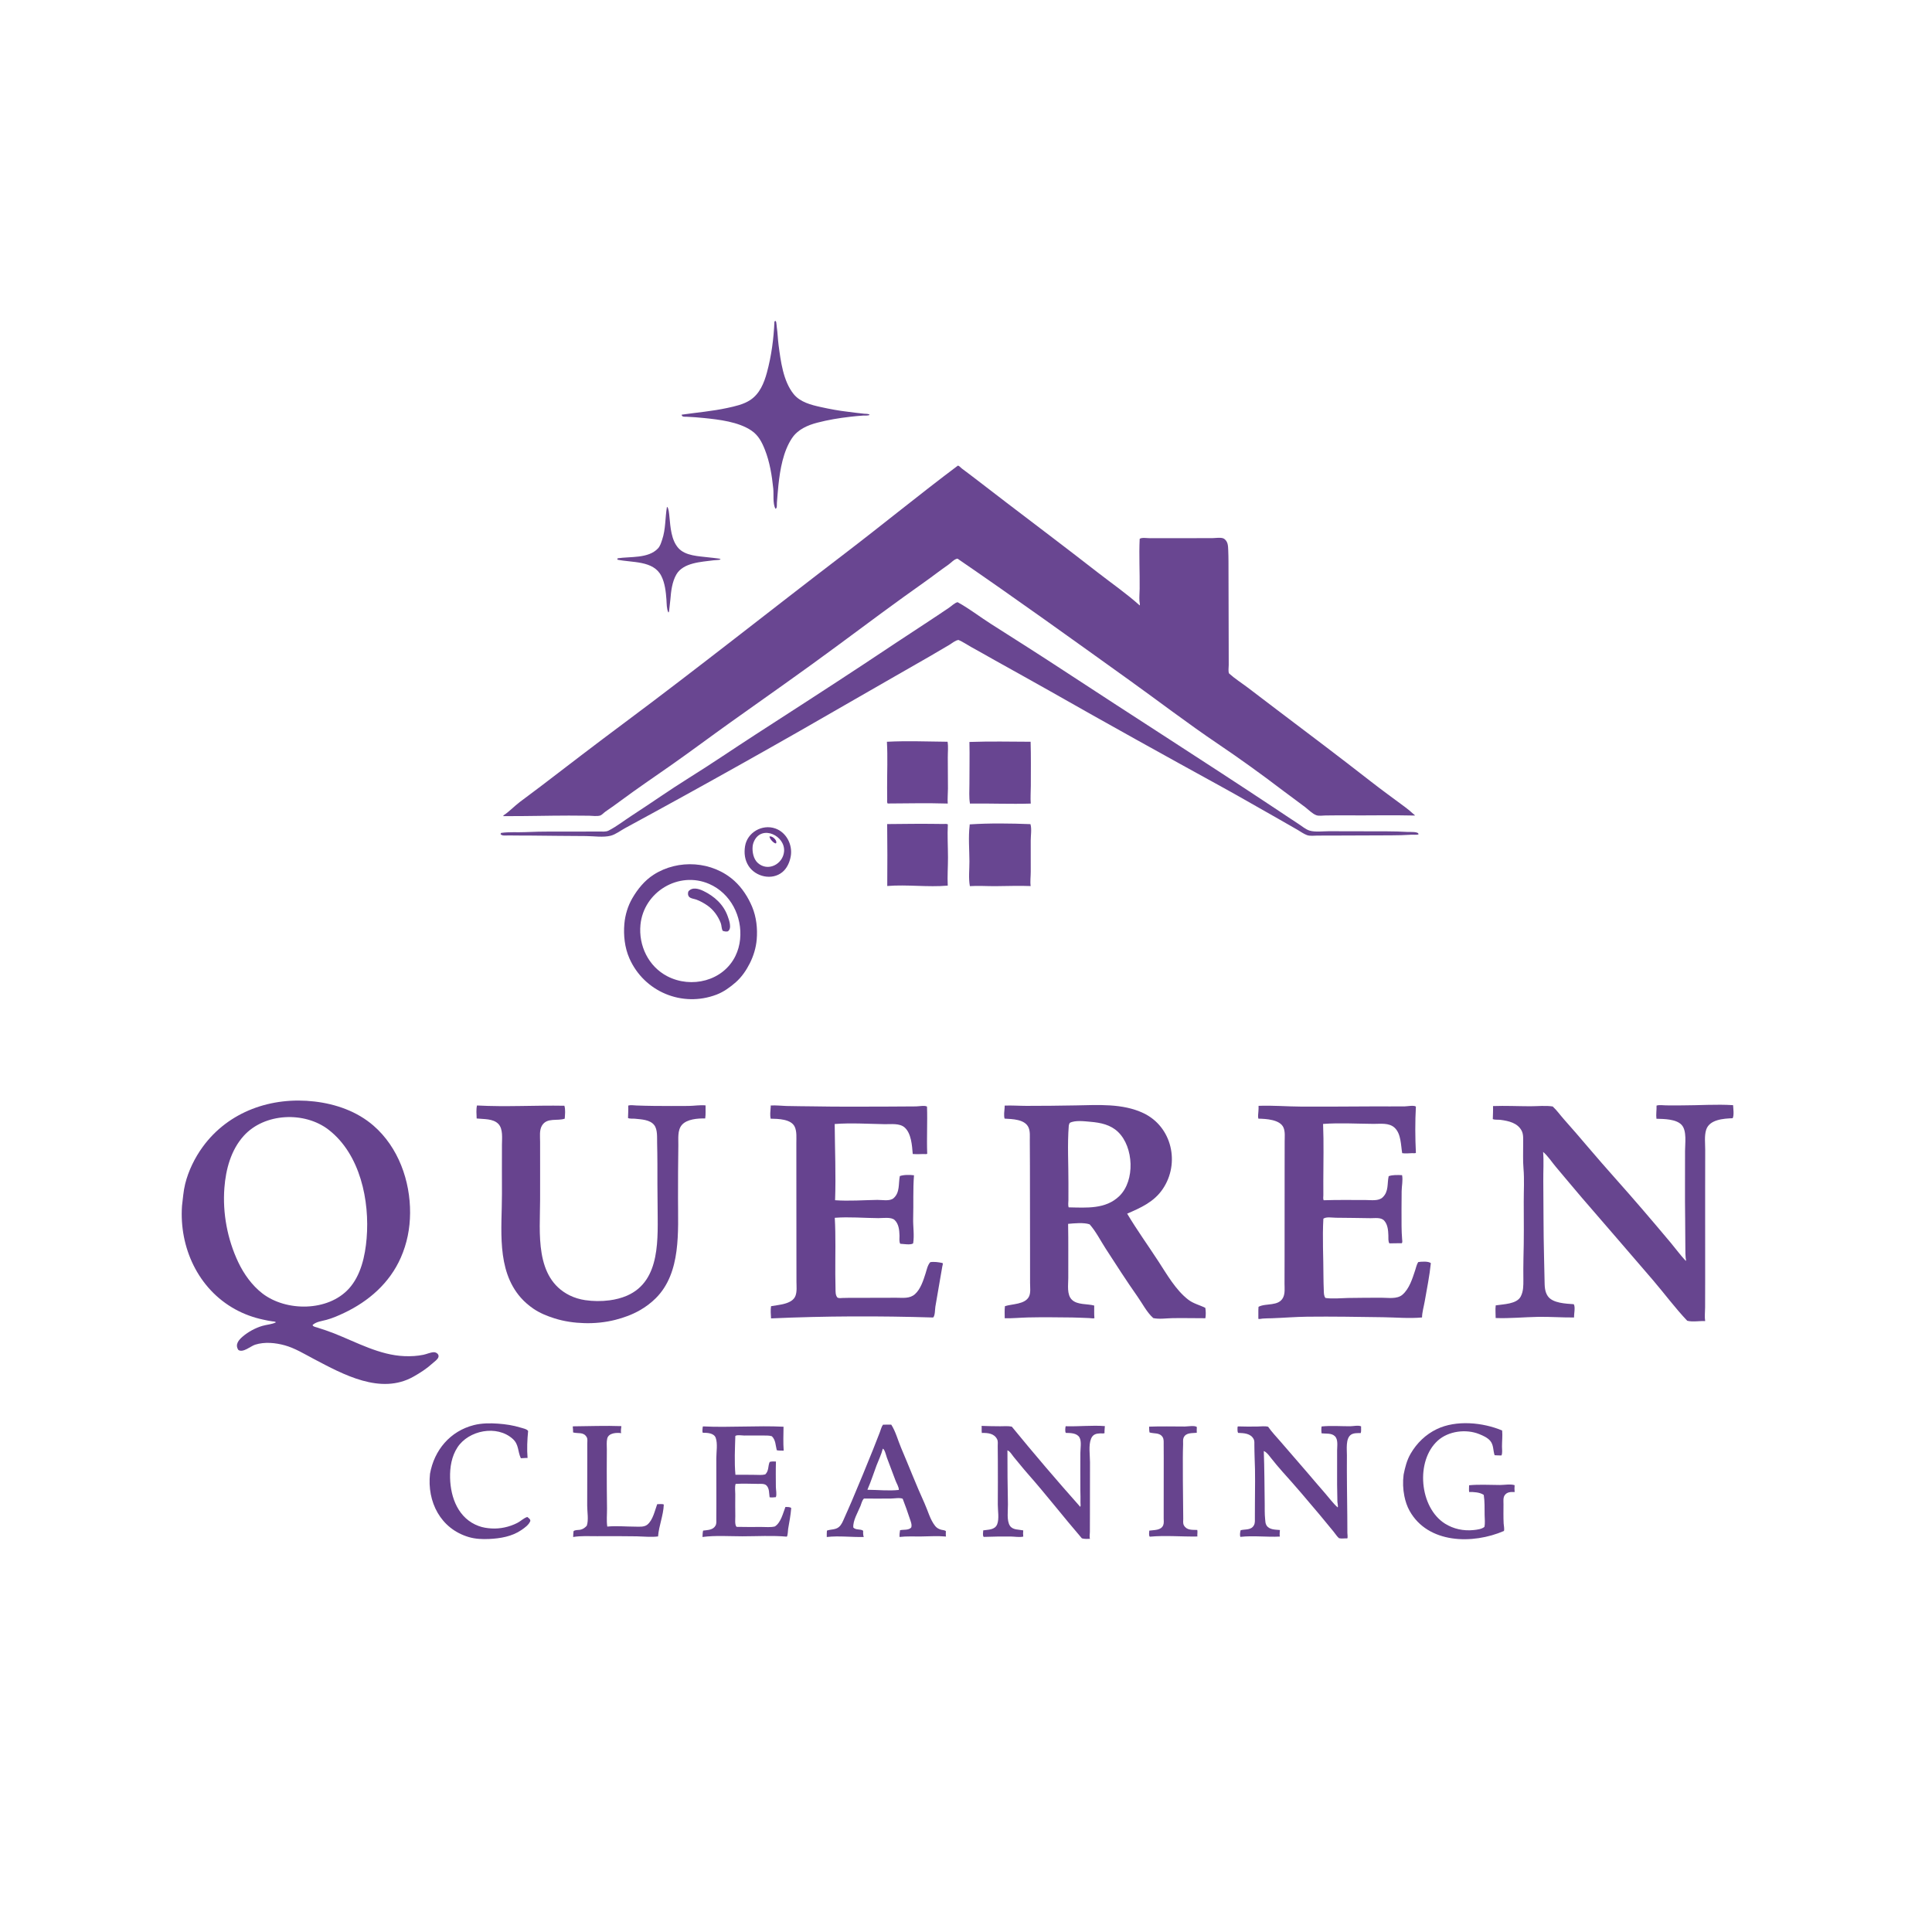
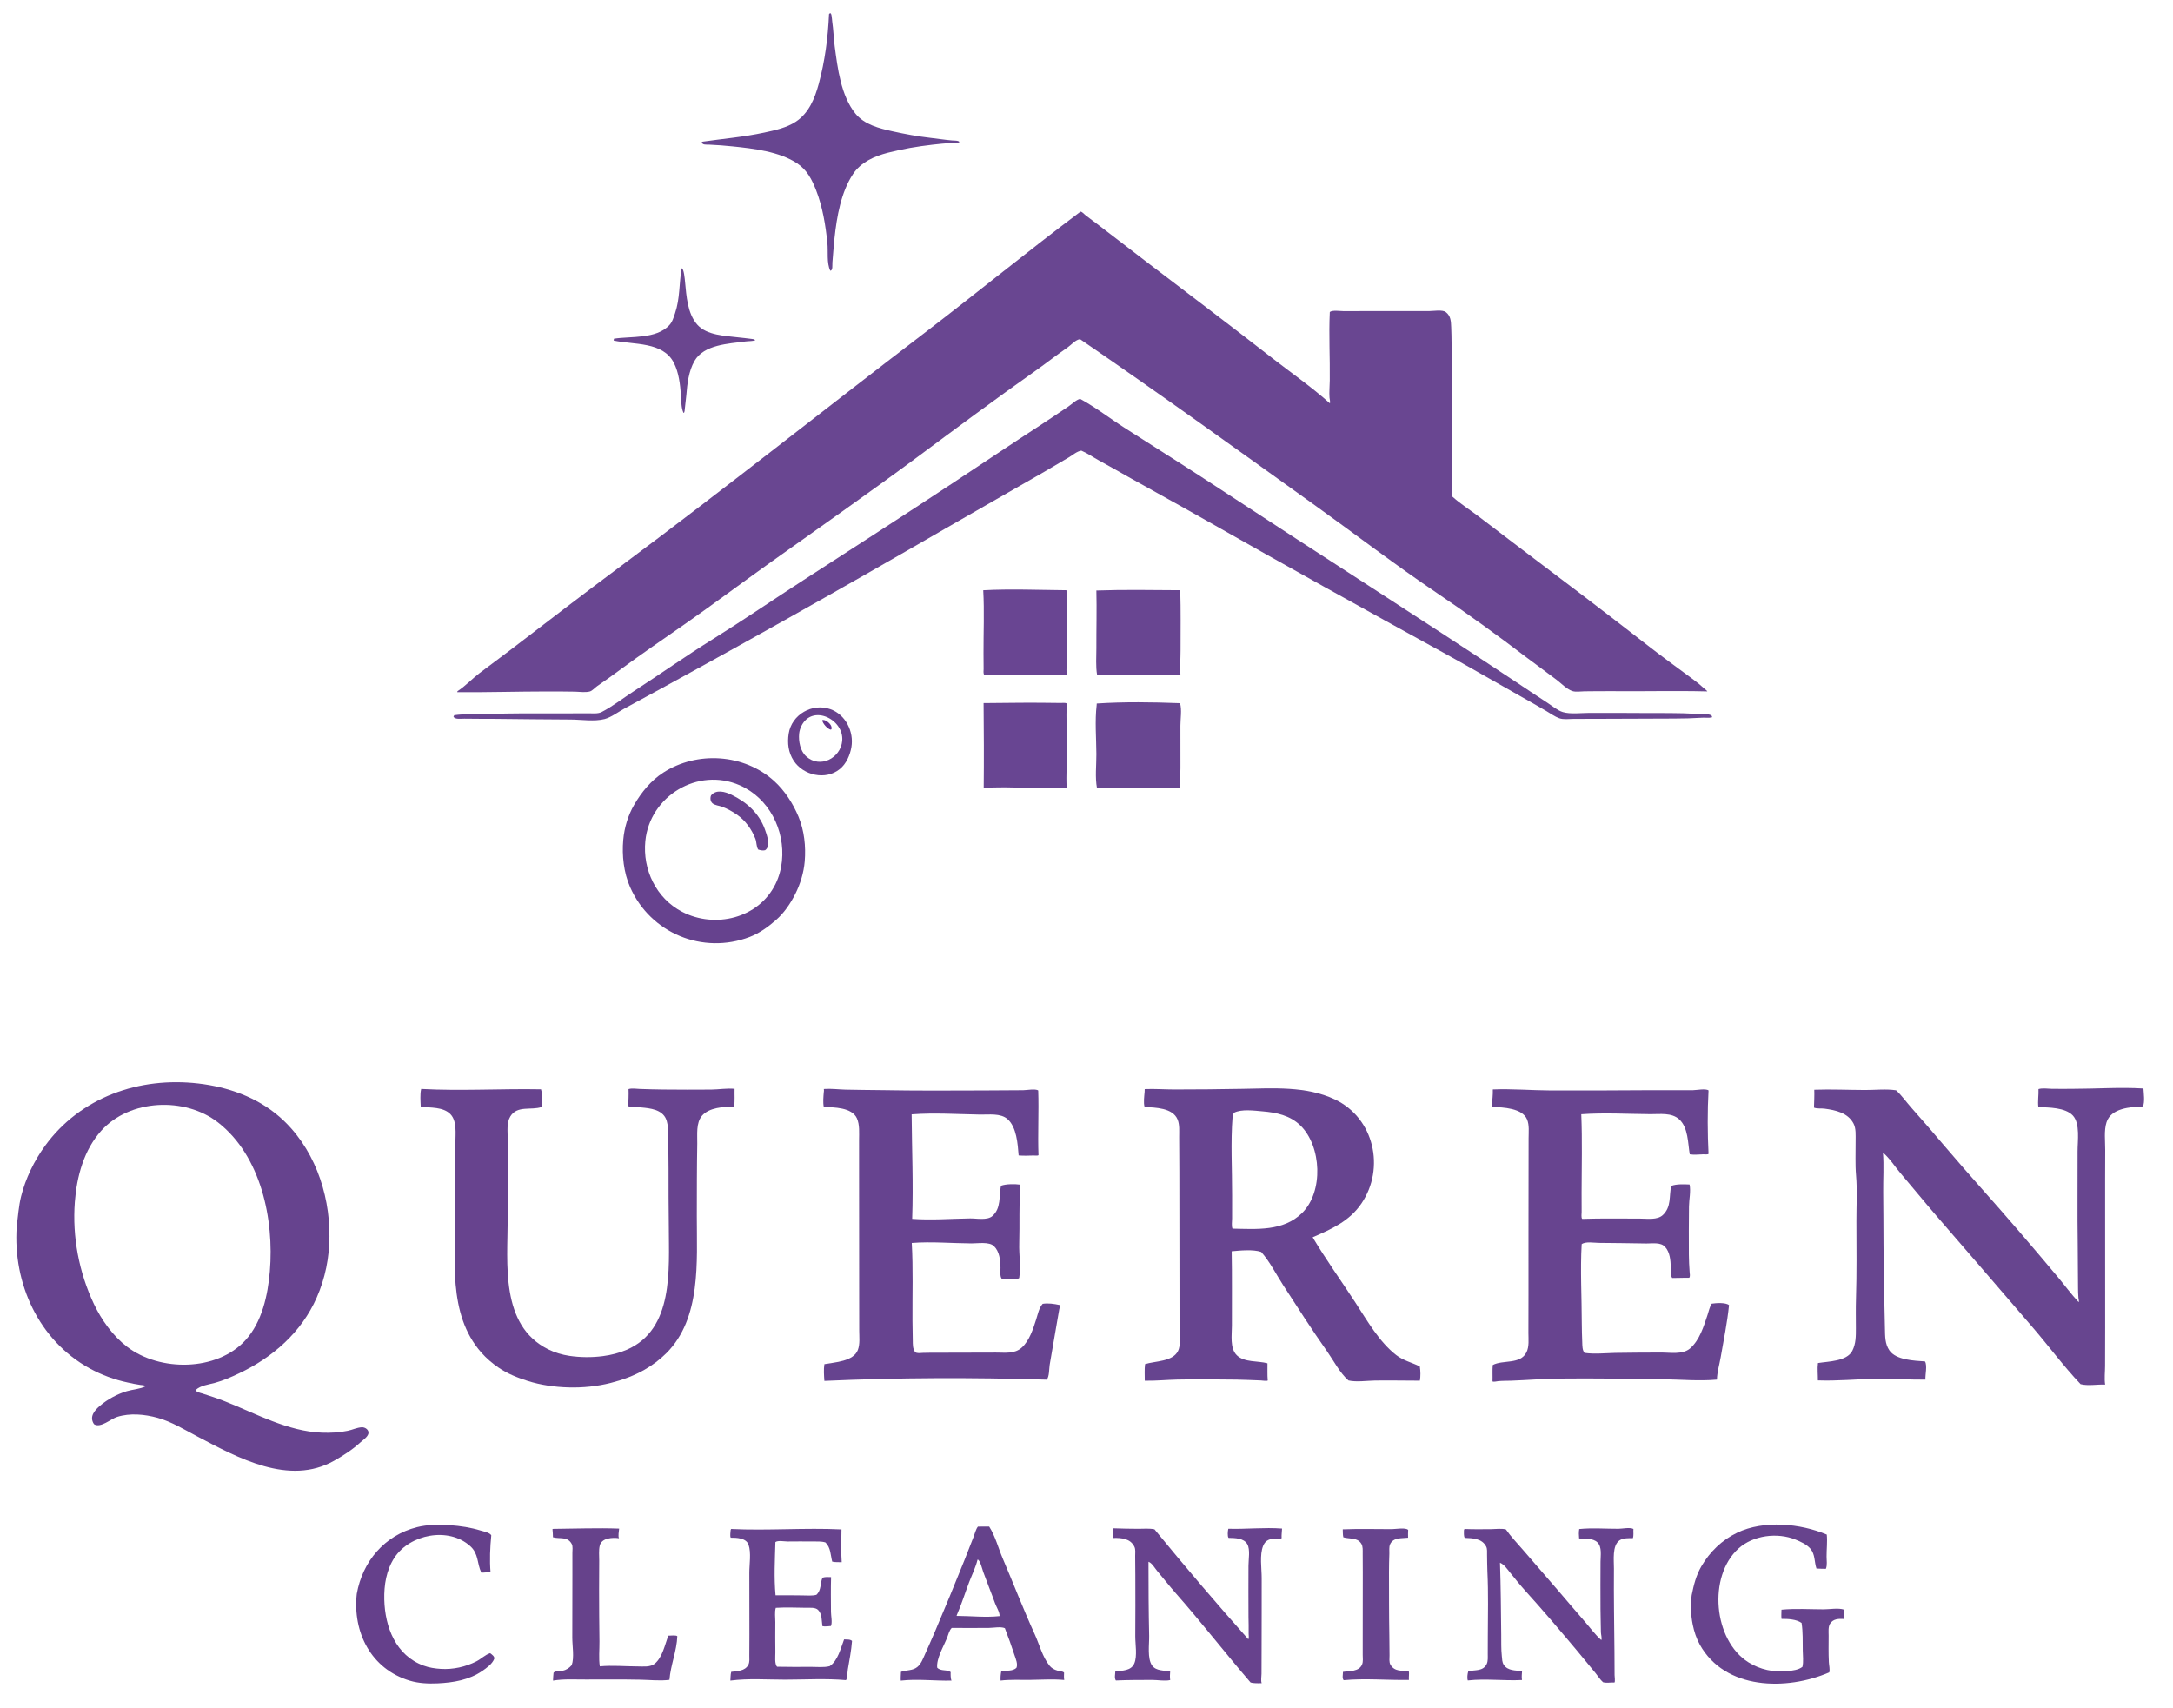
- <svg xmlns="http://www.w3.org/2000/svg" shape-rendering="geometricPrecision" width="4000" height="4000" viewBox="0 0 1024 1024">
+ <svg xmlns="http://www.w3.org/2000/svg" shape-rendering="geometricPrecision" width="4000" height="3143" viewBox="90 165 840 660">
  <path d=" M 96.467 639.108 C 96.977 635.172 97.191 631.327 98.155 627.446 C 99.869 620.542 103.238 613.657 107.409 607.918 C 121.129 589.04 143.929 581.163 166.687 583.82 C 178.035 585.145 189.243 589.055 197.969 596.627 C 211.123 608.042 217.477 625.863 217.355 642.96 C 217.296 651.181 215.745 659.058 212.424 666.596 C 206.507 680.029 195.441 689.694 182.377 695.877 C 179.316 697.326 176.279 698.664 173.002 699.552 C 170.569 700.211 167.603 700.504 165.686 702.263 C 165.757 703.127 167.457 703.405 168.209 703.642 C 171.175 704.574 174.147 705.567 177.038 706.708 C 189.03 711.441 201.209 718.283 214.403 718.787 C 217.766 718.916 221.107 718.741 224.405 718.065 C 226.217 717.693 227.966 716.818 229.826 716.703 C 231.162 716.62 232.802 717.76 232.388 719.236 C 232.021 720.545 230.299 721.645 229.32 722.54 C 226.239 725.361 222.797 727.586 219.17 729.634 C 201.76 739.467 181.946 728.511 166.209 720.213 C 161.329 717.64 156.306 714.545 150.952 713.06 C 145.966 711.676 140.251 711.114 135.234 712.711 C 132.833 713.476 128.81 717.158 126.343 715.506 C 124.39 712.62 126.56 710.152 128.715 708.329 C 131.634 705.858 135.328 703.861 138.998 702.761 C 141.26 702.082 144.156 701.948 146.236 700.868 C 145.804 700.353 144.915 700.421 144.259 700.335 C 142.637 700.12 141.056 699.759 139.457 699.421 C 134.3 698.33 129.27 696.489 124.646 693.943 C 104.977 683.116 94.942 661.112 96.467 639.108 Z M 118.931 629.62 C 117.91 643.045 120.541 656.889 126.295 669.027 C 129.244 675.248 133.626 681.377 139.128 685.591 C 151.71 695.227 173.81 695.192 184.89 683.044 C 191.305 676.011 193.541 665.631 194.315 656.433 C 196.003 636.384 190.923 611.8 174.239 598.844 C 161.43 588.898 140.146 589.862 129.176 602.033 C 122.403 609.547 119.681 619.757 118.931 629.62 Z" opacity="1" fill="rgb(102,67,142)" fill-rule="evenodd" />
  <path d=" M 227.916 781.103 C 230.145 768.583 238.618 758.503 251.167 755.328 C 255.258 754.293 259.841 754.26 264.016 754.564 C 268.035 754.857 271.958 755.435 275.822 756.631 C 276.898 756.965 279.354 757.409 279.913 758.466 C 279.452 763.051 279.23 768.157 279.623 772.749 C 278.437 772.684 277.247 772.91 276.061 772.897 C 274.337 769.275 275.087 765.646 271.782 762.661 C 263.349 755.046 248.397 758.097 242.488 767.104 C 239.347 771.89 238.417 777.693 238.553 783.318 C 238.811 793.952 243.023 804.92 253.745 808.836 C 255.934 809.636 258.133 809.967 260.448 810.108 C 265.128 810.392 269.963 809.331 274.148 807.202 C 275.978 806.271 277.53 804.645 279.471 804.019 C 280.104 804.521 281.325 805.312 281.046 806.25 C 280.233 808.254 278.131 809.725 276.405 810.917 C 271.385 814.385 265.183 815.422 259.213 815.694 C 255.552 815.86 251.889 815.704 248.356 814.647 C 233.501 810.205 226.282 796.011 227.916 781.103 Z" opacity="1" fill="rgb(101,64,139)" fill-rule="evenodd" />
  <path d=" M 252.813 585.927 C 268.247 586.764 283.698 585.781 299.133 586.068 C 299.785 588.158 299.455 590.761 299.321 592.915 C 295.378 594.297 289.944 592.18 287.276 596.548 C 285.782 598.994 286.263 602.4 286.262 605.144 C 286.259 611.096 286.27 617.048 286.274 623 C 286.277 627.333 286.274 631.667 286.265 636 C 286.227 653.359 283.264 677.258 301.881 686.555 C 304.409 687.817 307.317 688.683 310.112 689.097 C 314.38 689.728 318.792 689.753 323.074 689.198 C 326.201 688.792 329.402 687.987 332.3 686.732 C 350.521 678.836 348.55 655.765 348.542 639.239 C 348.541 635.441 348.444 631.653 348.446 627.854 C 348.451 620.488 348.47 613.114 348.286 605.749 C 348.215 602.924 348.602 598.693 346.745 596.31 C 344.461 593.381 339.861 593.302 336.501 592.941 C 335.407 592.823 333.845 593.077 332.863 592.569 C 332.909 590.393 333.076 588.158 332.967 585.99 C 334.281 585.572 335.978 585.887 337.351 585.933 C 340.404 586.034 343.454 586.134 346.509 586.155 C 352.665 586.197 358.826 586.249 364.983 586.174 C 367.934 586.138 371.024 585.594 373.963 585.884 C 373.891 588.223 374.123 590.469 373.775 592.802 C 369.842 592.735 364.047 593.1 361.343 596.31 C 358.994 599.099 359.596 603.608 359.536 606.993 C 359.371 616.339 359.377 625.698 359.364 635.051 C 359.34 652.61 361.142 674.55 347.585 688.068 C 345.077 690.568 342.205 692.719 339.133 694.468 C 335.01 696.815 330.694 698.387 326.112 699.551 C 320.824 700.894 315.203 701.448 309.754 701.293 C 304.42 701.142 299.005 700.381 293.913 698.767 C 289.961 697.514 286.085 695.96 282.652 693.597 C 280.245 691.94 277.994 690.018 276.06 687.822 C 262.904 672.89 266.075 651.074 266.044 632.731 C 266.029 624.047 266.002 615.362 266.041 606.678 C 266.056 603.294 266.686 598.366 264.15 595.71 C 261.374 592.804 256.318 593.23 252.643 592.82 C 252.57 590.731 252.316 587.954 252.813 585.927 Z" opacity="1" fill="rgb(103,67,142)" fill-rule="evenodd" />
  <path d=" M 265.298 442.057 C 265.396 441.858 265.493 441.66 265.591 441.462 C 269.837 440.839 274.219 441.243 278.496 441.042 C 287.643 440.612 296.844 440.776 306.004 440.76 C 309.804 440.754 313.604 440.745 317.405 440.719 C 318.987 440.708 321.091 440.986 322.539 440.244 C 326.843 438.039 330.798 434.908 334.854 432.282 C 345.083 425.66 355.062 418.59 365.403 412.15 C 377.199 404.804 388.691 396.925 400.362 389.378 C 419.485 377.012 438.639 364.696 457.644 352.148 C 469.358 344.415 481.011 336.583 492.781 328.935 C 496.216 326.704 499.59 324.382 502.998 322.111 C 504.375 321.195 505.937 319.536 507.543 319.168 C 513.631 322.484 519.294 326.92 525.157 330.647 C 538.041 338.838 550.943 347.009 563.707 355.388 C 600.889 379.797 638.42 403.659 675.482 428.252 C 679.707 431.056 683.904 433.895 688.162 436.651 C 689.951 437.809 692.073 439.629 694.122 440.245 C 697.038 441.123 701.206 440.574 704.241 440.568 C 711.163 440.556 718.085 440.557 725.008 440.611 C 731.917 440.665 738.912 440.508 745.808 440.936 C 747.095 441.015 752.21 440.601 751.796 442.275 C 750.584 442.594 749.238 442.345 747.997 442.422 C 744.444 442.643 740.88 442.743 737.305 442.748 C 728.203 442.761 719.101 442.84 709.998 442.849 C 706.086 442.853 702.174 442.864 698.262 442.879 C 696.539 442.886 694.387 443.216 692.735 442.625 C 691.042 442.02 689.335 440.774 687.783 439.866 C 684.352 437.86 680.89 435.873 677.424 433.929 C 667.616 428.428 657.902 422.74 648.047 417.325 C 617.517 400.55 587.004 383.649 556.728 366.419 C 546.928 360.842 537.033 355.441 527.204 349.915 C 523.038 347.573 518.894 345.205 514.704 342.906 C 512.495 341.694 510.332 340.147 508.006 339.185 C 506.294 339.422 504.681 340.885 503.22 341.753 C 499.703 343.843 496.178 345.923 492.634 347.966 C 480.169 355.153 467.643 362.235 455.191 369.445 C 414.251 393.148 372.945 416.351 331.357 438.9 C 329.018 440.168 326.3 442.259 323.734 442.933 C 319.752 443.979 314.636 443.132 310.524 443.123 C 300.849 443.101 291.172 442.95 281.497 442.869 C 277.5 442.835 273.5 442.877 269.503 442.799 C 268.294 442.776 265.95 443.185 265.298 442.057 Z" opacity="1" fill="rgb(105,70,145)" fill-rule="evenodd" />
  <path d=" M 266.854 432.174 C 269.852 430.242 272.555 427.321 275.433 425.129 C 279.267 422.209 283.173 419.387 286.998 416.457 C 301.438 405.398 315.898 394.299 330.487 383.441 C 369.957 354.064 408.488 323.384 447.593 293.515 C 467.748 278.121 487.395 262.013 507.681 246.792 C 508.428 246.863 509.124 247.819 509.719 248.256 C 511.453 249.529 513.159 250.842 514.873 252.141 C 521.189 256.929 527.432 261.814 533.736 266.618 C 549.754 278.826 565.826 290.961 581.714 303.337 C 589.142 309.123 597.06 314.59 604.059 320.879 C 604.327 320.6 603.97 319.093 603.94 318.685 C 603.776 316.476 604.012 314.296 604.039 312.094 C 604.149 303.275 603.638 294.446 604.051 285.636 C 604.812 284.742 608.296 285.268 609.503 285.259 C 614.836 285.218 620.17 285.243 625.504 285.238 C 631.17 285.232 636.837 285.215 642.504 285.226 C 644.132 285.229 647.538 284.606 648.886 285.615 C 650.865 287.096 650.885 289.261 650.985 291.504 C 651.169 295.656 651.118 299.84 651.135 304.003 C 651.183 316.502 651.221 329.001 651.23 341.501 C 651.233 345.167 651.208 348.834 651.252 352.5 C 651.268 353.829 650.881 355.768 651.443 356.966 C 654.533 359.73 658.129 362.02 661.441 364.513 C 666.583 368.383 671.675 372.329 676.812 376.207 C 693.5 388.804 710.216 401.434 726.702 414.296 C 732.551 418.859 738.577 423.207 744.533 427.63 C 746.028 428.741 747.479 429.901 748.837 431.175 C 749.023 431.35 750.022 432.069 749.95 432.255 C 737.653 431.938 725.31 432.28 713.003 432.157 C 709.502 432.122 705.999 432.195 702.498 432.216 C 701.062 432.225 699.091 432.58 697.722 432.093 C 695.603 431.339 693.503 429.136 691.732 427.777 C 687.978 424.898 684.112 422.171 680.351 419.305 C 669.02 410.673 657.307 402.204 645.498 394.24 C 629.623 383.533 614.381 371.843 598.821 360.689 C 568.541 338.982 538.257 317.148 507.523 296.102 C 505.84 296.229 504.084 298.322 502.7 299.274 C 498.523 302.148 494.531 305.306 490.387 308.231 C 474.944 319.132 459.75 330.436 444.569 341.698 C 425.777 355.638 406.57 369.043 387.515 382.619 C 376.621 390.381 365.912 398.421 354.95 406.083 C 346.454 412.02 337.834 417.877 329.499 424.036 C 326.671 426.126 323.82 428.189 320.91 430.164 C 320.023 430.765 318.984 432.035 317.945 432.298 C 316.212 432.737 314.047 432.38 312.275 432.349 C 308.683 432.286 305.092 432.271 301.499 432.274 C 289.924 432.282 278.304 432.647 266.75 432.555 C 266.785 432.428 266.819 432.301 266.854 432.174 Z" opacity="1" fill="rgb(105,70,145)" fill-rule="evenodd" />
  <path d=" M 303.885 755.98 C 312.333 755.915 320.896 755.565 329.341 755.875 C 329.27 756.759 328.854 758.864 329.283 759.596 C 326.861 759.259 322.592 759.417 321.847 762.445 C 321.407 764.231 321.648 766.393 321.639 768.222 C 321.62 771.981 321.598 775.74 321.592 779.5 C 321.583 786.169 321.658 792.833 321.731 799.501 C 321.766 802.615 321.394 806.044 321.87 809.12 C 326.62 808.655 331.718 809.147 336.503 809.148 C 338.615 809.149 341.386 809.514 343.125 808.079 C 346.064 805.654 347.063 800.669 348.327 797.252 C 348.999 797.297 351.382 796.951 351.826 797.477 C 351.612 803.211 349.218 808.67 348.785 814.342 C 345.195 814.817 341.127 814.355 337.498 814.286 C 330.499 814.152 323.497 814.197 316.496 814.218 C 312.326 814.23 307.9 813.945 303.781 814.64 C 303.782 813.614 303.913 812.606 303.985 811.586 C 304.64 810.814 306.481 810.99 307.465 810.812 C 308.904 810.551 310.042 809.75 311.001 808.672 C 312.061 805.734 311.213 801.13 311.227 798.003 C 311.263 789.836 311.287 781.669 311.27 773.502 C 311.264 770.773 311.289 768.043 311.267 765.313 C 311.259 764.276 311.522 762.757 311.006 761.81 C 309.35 758.77 306.418 759.979 303.759 759.223 C 303.71 758.165 303.709 757.111 303.572 756.06 C 303.676 756.034 303.781 756.007 303.885 755.98 Z" opacity="1" fill="rgb(102,66,139)" fill-rule="evenodd" />
  <path d=" M 327.336 295.914 C 334.033 294.879 343.573 296.123 348.7 290.718 C 349.923 289.428 350.391 287.709 350.949 286.068 C 352.886 280.382 352.49 274.52 353.483 268.687 C 354.396 268.719 354.726 273.022 354.817 273.962 C 355.343 279.373 355.746 286.201 359.53 290.461 C 363.274 294.675 370.331 294.764 375.5 295.412 C 377.128 295.616 378.789 295.73 380.408 295.977 C 380.95 296.059 381.633 296.046 381.944 296.536 C 380.749 296.909 379.445 296.809 378.213 296.973 C 371.659 297.846 362.125 298.16 358.469 304.512 C 356.224 308.412 355.657 313.373 355.31 317.788 C 355.175 319.504 354.873 321.192 354.741 322.905 C 354.722 323.141 354.66 324.728 354.225 324.579 C 353.284 322.706 353.382 319.885 353.23 317.827 C 352.922 313.629 352.437 309.065 350.504 305.258 C 346.283 296.94 334.951 298.309 327.204 296.622 C 327.248 296.386 327.292 296.15 327.336 295.914 Z" opacity="1" fill="rgb(106,69,143)" fill-rule="evenodd" />
  <path d=" M 330.93 489.609 C 331.351 484.904 332.773 480.17 335.146 476.083 C 337.959 471.238 341.64 466.706 346.393 463.643 C 359.47 455.214 377.623 456.346 389.252 466.889 C 393.338 470.593 396.544 475.573 398.655 480.643 C 400.904 486.047 401.568 492.161 401.076 497.967 C 400.709 502.304 399.372 506.693 397.417 510.573 C 395.566 514.248 393.128 517.839 390.023 520.575 C 387.011 523.229 383.579 525.717 379.801 527.162 C 361.667 534.095 341.407 525.716 333.576 507.902 C 331.103 502.275 330.387 495.688 330.93 489.609 Z M 339.463 490.109 C 338.374 501.151 343.669 512.233 353.679 517.434 C 366.403 524.045 383.27 519.989 389.788 506.689 C 391.15 503.91 391.96 500.918 392.271 497.842 C 393.491 485.804 387.262 473.474 375.926 468.521 C 359.781 461.466 341.18 472.689 339.463 490.109 Z" opacity="1" fill="rgb(102,66,142)" fill-rule="evenodd" />
  <path d=" M 361.318 219.783 C 369.388 218.621 377.469 217.96 385.453 216.232 C 389.586 215.337 394.057 214.389 397.643 212.023 C 402.664 208.71 404.97 203.036 406.488 197.429 C 408.874 188.621 410.074 179.574 410.468 170.468 C 411.565 168.988 411.561 172.367 411.702 173.291 C 412.185 176.456 412.238 179.671 412.658 182.842 C 413.785 191.341 415.081 201.98 420.643 208.862 C 424.134 213.181 429.9 214.608 435.06 215.751 C 439.854 216.813 444.647 217.7 449.527 218.259 C 452.355 218.583 455.19 219.034 458.025 219.281 C 458.674 219.338 460.69 219.242 460.895 219.918 C 459.932 220.407 458.584 220.188 457.533 220.256 C 455.203 220.407 452.805 220.648 450.484 220.915 C 444.61 221.59 438.932 222.536 433.192 224.026 C 428.004 225.373 422.833 227.635 419.762 232.247 C 415.101 239.247 413.468 248.813 412.586 257.052 C 412.25 260.19 412.045 263.347 411.775 266.492 C 411.704 267.314 412.013 269.615 410.957 269.624 C 409.506 266.683 410.172 262.173 409.846 258.943 C 409.153 252.104 407.972 244.864 405.443 238.441 C 403.82 234.318 401.972 230.688 398.181 228.152 C 391.326 223.568 381.231 222.39 373.196 221.569 C 370.214 221.264 367.166 221.026 364.174 220.898 C 363.03 220.849 361.292 221.133 361.318 219.783 Z" opacity="1" fill="rgb(103,69,144)" fill-rule="evenodd" />
  <path d=" M 364.856 472.481 C 366.848 469.997 370.333 471.02 372.827 472.231 C 378.625 475.046 383.421 479.32 385.672 485.554 C 386.403 487.579 388.105 492.153 385.744 493.647 C 384.794 493.855 384.002 493.664 383.092 493.381 C 382.34 492.218 382.51 490.523 382.005 489.22 C 380.59 485.569 378.162 482.176 374.936 479.932 C 373.173 478.706 371.125 477.565 369.109 476.821 C 367.977 476.403 366.319 476.301 365.391 475.473 C 364.568 474.74 364.475 473.445 364.856 472.481 Z" opacity="1" fill="rgb(103,65,141)" fill-rule="evenodd" />
  <path d=" M 372.434 756.479 C 372.487 756.326 372.541 756.173 372.594 756.02 C 386.79 756.711 401.098 755.499 415.287 756.193 C 415.237 760.364 415.06 764.714 415.373 768.87 C 414.149 768.8 412.896 768.956 411.7 768.643 C 411.022 766.023 411.174 763.29 409.099 761.236 C 407.519 760.733 405.65 760.876 404.002 760.854 C 400.834 760.811 397.666 760.841 394.499 760.861 C 393.41 760.868 390.577 760.358 389.741 761.101 C 389.551 767.84 389.165 774.941 389.795 781.656 C 393.227 781.6 396.666 781.689 400.1 781.698 C 401.848 781.703 403.895 781.927 405.587 781.471 C 407.584 779.605 406.958 777.107 407.946 774.856 C 409.024 774.494 410.148 774.614 411.265 774.639 C 411.125 779.104 411.207 783.615 411.226 788.087 C 411.232 789.596 411.813 792.167 411.214 793.527 C 410.145 793.61 408.963 793.812 407.906 793.577 C 407.575 791.485 407.868 788.946 406.24 787.314 C 405.183 786.255 403.102 786.499 401.721 786.484 C 397.804 786.44 393.788 786.256 389.892 786.503 C 389.38 788.086 389.72 790.332 389.71 792.001 C 389.687 795.905 389.663 799.81 389.725 803.713 C 389.747 805.123 389.351 808.222 390.398 809.269 C 394.763 809.369 399.138 809.343 403.506 809.319 C 405.84 809.306 408.448 809.628 410.724 809.044 C 413.918 806.95 414.992 802.059 416.294 798.71 C 417.213 798.775 418.666 798.601 419.364 799.309 C 419.075 803.036 418.361 806.677 417.731 810.36 C 417.561 811.35 417.609 813.715 417.032 814.462 C 409.311 813.761 401.254 814.271 393.499 814.273 C 386.531 814.274 379.244 813.727 372.333 814.635 C 372.439 813.513 372.36 812.344 372.665 811.252 C 375.048 810.927 377.955 810.996 379.268 808.556 C 379.842 807.49 379.657 806.094 379.66 804.935 C 379.666 802.29 379.69 799.645 379.695 797 C 379.708 789.001 379.7 781.002 379.663 773.004 C 379.648 769.78 380.455 765.137 379.349 762.091 C 378.4 759.475 374.759 759.387 372.46 759.394 C 372.116 758.568 372.415 757.369 372.434 756.479 Z" opacity="1" fill="rgb(103,67,141)" fill-rule="evenodd" />
  <path d=" M 394.878 448.587 C 396.019 441.217 403.954 436.662 410.934 439.105 C 416.866 441.182 420.148 447.803 419.122 453.786 C 418.585 456.921 417.163 460.2 414.651 462.256 C 409.183 466.733 400.534 464.75 396.801 459.027 C 394.744 455.874 394.312 452.25 394.878 448.587 Z M 398.914 448.608 C 398.632 451.541 399.362 455.292 401.617 457.345 C 406.968 462.221 414.946 458.068 415.566 451.379 C 416.342 443 403.969 437.05 399.78 445.637 C 399.329 446.561 399.012 447.578 398.914 448.608 Z" opacity="1" fill="rgb(104,65,140)" fill-rule="evenodd" />
  <path d=" M 407.829 443.364 C 409.045 442.993 410.716 444.452 411.233 445.478 C 411.45 445.909 411.696 446.834 411.166 447.044 C 409.895 446.82 407.963 444.625 407.829 443.364 Z" opacity="1" fill="rgb(100,52,142)" fill-rule="evenodd" />
  <path d=" M 408.453 587.112 C 408.542 586.459 408.516 586.846 408.463 585.949 C 411.231 585.745 414.043 586.116 416.813 586.197 C 421.526 586.336 426.244 586.305 430.958 586.391 C 443.944 586.628 456.944 586.562 469.932 586.512 C 475.124 586.492 480.313 586.427 485.507 586.419 C 486.84 586.417 490.298 585.758 491.335 586.528 C 491.624 594.853 491.12 603.241 491.443 611.556 C 491.003 611.81 490.005 611.638 489.492 611.657 C 487.61 611.729 485.644 611.783 483.766 611.633 C 483.415 607.205 483.012 600.669 479.448 597.559 C 476.775 595.226 472.218 595.895 468.922 595.837 C 460.178 595.683 451.122 595.085 442.405 595.745 C 442.504 609.151 443.093 622.758 442.611 636.144 C 449.994 636.683 457.61 636.085 465.005 635.972 C 467.444 635.934 471.604 636.808 473.602 635.071 C 477.073 632.053 476.12 627.311 476.927 623.346 C 478.893 622.605 482.386 622.633 484.439 622.923 C 483.848 630.502 484.23 638.053 483.999 645.629 C 483.865 650.011 484.7 654.703 483.98 659.031 C 482.561 660.002 478.815 659.28 477.17 659.225 C 476.465 658.249 476.784 656.087 476.753 654.917 C 476.678 652.065 476.385 648.733 474.182 646.643 C 472.36 644.914 467.923 645.648 465.561 645.634 C 457.944 645.589 450.037 644.862 442.452 645.46 C 443.023 655.403 442.665 665.532 442.728 675.503 C 442.744 678.003 442.783 680.502 442.84 683.002 C 442.878 684.626 442.744 686.27 443.759 687.637 C 444.532 688.244 445.761 687.984 446.691 687.948 C 448.959 687.861 451.232 687.887 453.501 687.888 C 460.668 687.892 467.835 687.86 475.002 687.833 C 478.542 687.82 482.18 688.438 484.997 685.886 C 487.952 683.209 489.372 678.67 490.557 674.978 C 491.188 673.015 491.639 670.522 493.058 668.98 C 495.103 668.625 497.543 668.99 499.559 669.433 C 499.921 669.756 499.535 670.71 499.46 671.146 C 499.175 672.801 498.892 674.456 498.597 676.11 C 497.622 681.578 496.704 687.057 495.77 692.532 C 495.535 693.911 495.656 697.348 494.586 698.304 C 466.047 697.426 437.192 697.495 408.672 698.779 C 408.534 696.707 408.349 694.362 408.677 692.308 C 412.681 691.542 419.959 691.306 421.634 686.772 C 422.481 684.478 422.144 681.704 422.14 679.315 C 422.132 674.878 422.124 670.44 422.121 666.003 C 422.114 650.835 422.091 635.667 422.087 620.499 C 422.086 615.575 422.092 610.65 422.082 605.725 C 422.077 603.03 422.387 599.758 421.233 597.241 C 419.32 593.069 412.393 593.009 408.452 592.922 C 408.076 591.169 408.301 588.899 408.453 587.112 Z" opacity="1" fill="rgb(102,67,143)" fill-rule="evenodd" />
  <path d=" M 438.282 811.256 C 440.354 810.487 442.79 810.875 444.603 809.372 C 446.077 808.151 446.762 806.259 447.516 804.56 C 448.831 801.592 450.168 798.639 451.433 795.649 C 455.296 786.524 459.116 777.36 462.787 768.157 C 463.979 765.17 465.124 762.163 466.309 759.172 C 466.8 757.934 467.195 756.172 468.009 755.122 C 469.472 755.066 470.924 755.079 472.386 755.099 C 474.736 758.747 475.907 763.403 477.604 767.383 C 481.771 777.156 485.607 787.105 490.015 796.773 C 491.771 800.626 492.998 805.512 495.685 808.832 C 496.529 809.874 497.571 810.421 498.84 810.785 C 499.571 810.994 500.793 810.996 501.328 811.544 C 501.304 812.466 501.23 813.492 501.392 814.398 C 496.981 813.996 492.421 814.311 487.997 814.366 C 484.3 814.413 480.464 814.175 476.791 814.626 C 476.71 813.448 476.824 812.2 477.048 811.043 C 478.904 810.612 481.569 811.166 482.96 809.621 C 483.488 808.158 482.673 806.301 482.212 804.916 C 481.038 801.385 479.805 797.835 478.447 794.374 C 476.955 793.672 473.928 794.25 472.257 794.259 C 467.476 794.284 462.693 794.324 457.914 794.262 C 456.909 795.21 456.565 796.979 456.049 798.242 C 454.737 801.455 451.929 806.114 452.282 809.63 C 453.759 811.158 456.099 810.223 457.495 811.346 C 457.438 812.19 457.452 813.872 457.815 814.63 C 451.322 814.792 444.703 813.902 438.202 814.647 C 438.126 813.51 438.251 812.392 438.282 811.256 Z M 459.925 789.152 C 459.875 789.306 459.824 789.46 459.774 789.614 C 465.182 789.638 471.031 790.29 476.399 789.698 C 476.49 788.191 475.153 786.15 474.641 784.722 C 473.182 780.651 471.536 776.651 470.064 772.583 C 469.727 771.65 468.851 767.89 467.889 767.863 C 467.173 770.828 465.703 773.777 464.614 776.638 C 463.035 780.79 461.713 785.083 459.925 789.152 Z" opacity="1" fill="rgb(101,66,139)" fill-rule="evenodd" />
  <path d=" M 470.08 393.152 C 480.73 392.582 491.567 393.05 502.232 393.143 C 502.684 395.817 502.329 398.789 502.35 401.5 C 502.392 407.002 502.444 412.504 502.434 418.007 C 502.429 420.602 502.134 423.326 502.324 425.903 C 491.742 425.587 481.077 425.8 470.491 425.872 C 470.025 425.382 470.23 424.188 470.228 423.509 C 470.22 421.508 470.196 419.507 470.189 417.506 C 470.159 409.417 470.544 401.226 470.08 393.152 Z" opacity="1" fill="rgb(105,69,146)" fill-rule="evenodd" />
  <path d=" M 470.218 436.775 C 478.146 436.76 486.078 436.538 494.01 436.662 C 496.007 436.694 498.004 436.719 500.002 436.726 C 500.713 436.728 501.767 436.55 502.376 436.933 C 502.07 442.758 502.442 448.673 502.453 454.506 C 502.461 459.44 502.068 464.478 502.326 469.398 C 491.684 470.32 480.889 468.738 470.261 469.597 C 470.378 458.664 470.319 447.706 470.218 436.775 Z" opacity="1" fill="rgb(104,69,146)" fill-rule="evenodd" />
  <path d=" M 513.815 393.25 C 524.606 392.878 535.446 393.081 546.244 393.142 C 546.481 400.917 546.354 408.726 546.356 416.505 C 546.357 419.608 546.076 422.828 546.319 425.916 C 535.579 426.243 524.84 425.759 514.101 425.917 C 513.508 422.564 513.829 418.906 513.814 415.502 C 513.781 408.094 514 400.651 513.815 393.25 Z" opacity="1" fill="rgb(104,69,145)" fill-rule="evenodd" />
  <path d=" M 513.925 437.576 C 513.937 437.364 513.949 437.151 513.96 436.939 C 524.551 436.244 535.554 436.399 546.159 436.813 C 546.915 439.323 546.307 442.876 546.304 445.5 C 546.299 451.001 546.298 456.501 546.317 462.002 C 546.325 464.446 545.926 467.22 546.27 469.629 C 540.038 469.378 533.739 469.652 527.5 469.685 C 523.044 469.709 518.498 469.381 514.054 469.671 C 513.267 465.51 513.836 460.731 513.816 456.501 C 513.788 450.316 513.199 443.717 513.925 437.576 Z" opacity="1" fill="rgb(104,70,145)" fill-rule="evenodd" />
  <path d=" M 520.266 755.753 C 523.524 755.866 526.799 755.947 530.061 755.951 C 532.062 755.953 534.314 755.729 536.278 756.151 C 548.09 770.575 560.174 784.744 572.565 798.67 C 572.88 798.056 572.658 797.177 572.677 796.504 C 572.739 794.342 572.643 792.167 572.619 790.004 C 572.545 783.389 572.624 776.771 572.614 770.155 C 572.611 767.829 573.343 763.999 572.17 761.917 C 570.806 759.497 567.363 759.517 564.913 759.462 C 564.411 758.836 564.623 756.696 564.821 755.935 C 571.7 756.147 578.755 755.338 585.599 755.86 C 585.552 757.084 585.341 758.365 585.429 759.587 C 584.946 759.89 583.785 759.692 583.232 759.713 C 580.969 759.798 579.26 760.21 578.306 762.496 C 576.852 765.984 577.727 771.284 577.721 775.001 C 577.705 784.166 577.737 793.331 577.685 802.496 C 577.668 805.664 577.654 808.832 577.657 811.999 C 577.659 812.913 577.327 814.839 577.736 815.623 C 576.501 815.665 574.581 815.74 573.414 815.346 C 563.668 804.039 554.514 792.194 544.628 780.997 C 542.112 778.148 539.775 775.147 537.32 772.246 C 536.385 771.14 535.358 769.206 533.963 768.705 C 533.965 778.247 534.007 787.768 534.221 797.309 C 534.292 800.495 533.43 806.09 535.35 808.792 C 536.902 810.977 539.991 810.631 542.341 811.137 C 542.228 812.192 542.207 813.377 542.352 814.426 C 540.347 814.913 537.592 814.385 535.499 814.383 C 530.788 814.377 526.061 814.39 521.357 814.588 C 520.712 813.73 521.109 812.158 521.136 811.125 C 523.797 810.704 527.269 810.941 528.504 807.945 C 529.676 805.1 528.844 800.539 528.854 797.5 C 528.88 789.669 528.936 781.832 528.875 774.001 C 528.855 771.501 528.833 769.001 528.815 766.5 C 528.806 765.343 529.035 763.937 528.508 762.864 C 526.97 759.729 523.587 759.412 520.392 759.497 C 520.184 758.261 520.399 757.002 520.266 755.753 Z" opacity="1" fill="rgb(103,66,141)" fill-rule="evenodd" />
  <path d=" M 532.465 587.11 C 532.52 586.458 532.5 586.831 532.503 585.99 C 536.303 585.83 540.195 586.131 544.009 586.134 C 552.723 586.14 561.425 586.044 570.137 585.889 C 582.022 585.678 594.924 584.746 605.966 589.951 C 621.192 597.126 625.571 616.557 616.251 630.243 C 611.605 637.065 604.706 640.106 597.421 643.264 C 602.602 651.953 608.542 660.183 614.058 668.663 C 618.516 675.516 623.181 683.717 629.718 688.791 C 632.538 690.979 635.756 691.638 638.84 693.191 C 639.138 694.834 639.177 697.044 638.872 698.691 C 633.08 698.697 627.29 698.547 621.496 698.644 C 618.305 698.697 614.378 699.305 611.268 698.614 C 607.872 695.616 605.56 690.991 602.973 687.315 C 597.121 679.001 591.628 670.425 586.097 661.895 C 583.349 657.657 580.882 652.707 577.53 648.924 C 574.38 647.861 569.408 648.371 566.121 648.669 C 566.308 658.243 566.169 667.845 566.208 677.426 C 566.222 680.963 565.331 686.164 568.126 688.886 C 571.04 691.725 576.339 690.954 579.955 691.972 C 579.98 694.155 579.864 696.461 580.061 698.629 C 579.787 698.933 577.745 698.616 577.31 698.603 C 574.297 698.517 571.29 698.325 568.269 698.29 C 560.504 698.199 552.761 698.1 544.995 698.271 C 540.861 698.362 536.649 698.803 532.524 698.706 C 532.538 696.593 532.367 694.387 532.641 692.292 C 536.513 691.046 543.284 691.414 545.381 687.217 C 546.398 685.179 545.949 682.206 545.954 679.999 C 545.966 674.999 545.952 669.999 545.944 665 C 545.917 649.334 545.938 633.667 545.885 618.002 C 545.87 613.52 545.856 609.038 545.817 604.556 C 545.797 602.329 546.072 599.807 545.193 597.703 C 543.308 593.191 536.575 593.138 532.461 592.894 C 531.96 591.279 532.324 588.794 532.465 587.11 Z M 566.474 596.618 C 565.68 606.639 566.323 616.947 566.288 627 C 566.278 629.999 566.259 632.998 566.283 635.997 C 566.292 637.153 565.989 638.873 566.433 639.923 C 575.754 640.082 585.995 641.044 593.295 633.915 C 601.7 625.707 600.884 608.018 592.664 600.023 C 588.647 596.116 583.396 595.042 578.028 594.581 C 574.919 594.313 569.878 593.625 567.04 595.124 C 566.668 595.664 566.617 595.999 566.474 596.618 Z" opacity="1" fill="rgb(102,68,143)" fill-rule="evenodd" />
  <path d=" M 609.06 756.157 C 615.354 755.906 621.701 756.085 628.003 756.085 C 629.379 756.085 633.46 755.36 634.347 756.396 C 634.315 757.386 634.253 758.411 634.316 759.397 C 631.909 759.7 628.579 759.172 627.344 761.986 C 626.896 763.005 627.109 764.408 627.075 765.494 C 626.999 767.868 626.924 770.237 626.931 772.62 C 626.956 780.801 626.92 788.981 627.067 797.161 C 627.114 799.742 627.144 802.329 627.142 804.911 C 627.141 806.011 626.912 807.452 627.482 808.453 C 629.052 811.208 631.876 810.782 634.586 810.907 C 634.828 811.981 634.505 813.263 634.638 814.378 C 626.279 814.524 617.744 813.691 609.407 814.478 C 608.745 813.728 609.157 812.237 609.144 811.264 C 611.647 810.859 615.39 811.252 616.549 808.343 C 616.982 807.256 616.783 805.858 616.776 804.715 C 616.761 802.311 616.77 799.906 616.779 797.502 C 616.809 789.335 616.804 781.168 616.804 773.002 C 616.804 770.542 616.798 768.083 616.77 765.624 C 616.755 764.373 616.926 762.828 616.234 761.72 C 614.653 759.186 611.729 759.98 609.29 759.24 C 609.033 758.227 609.121 757.196 609.06 756.157 Z" opacity="1" fill="rgb(103,68,142)" fill-rule="evenodd" />
  <path d=" M 655.903 756.532 C 655.966 756.362 656.029 756.192 656.092 756.022 C 659.556 756.166 663.033 756.123 666.502 756.088 C 668.301 756.069 670.391 755.746 672.134 756.205 C 674.042 758.964 676.483 761.49 678.671 764.033 C 683.281 769.389 687.933 774.708 692.538 780.07 C 695.854 783.932 699.128 787.828 702.484 791.655 C 704.601 794.068 706.573 796.846 708.999 798.956 C 709.343 798.514 708.857 796.61 708.852 795.997 C 708.832 792.999 708.705 790.001 708.692 787.003 C 708.665 780.893 708.663 774.783 708.699 768.674 C 708.713 766.378 709.326 762.948 707.499 761.197 C 705.643 759.418 702.757 760.016 700.429 759.661 C 700.309 758.483 700.272 757.22 700.471 756.048 C 705.419 755.542 710.623 755.958 715.602 755.945 C 717.173 755.941 720.072 755.286 721.418 756.013 C 721.323 757.16 721.595 758.477 721.207 759.57 C 719.614 759.561 717.443 759.474 716.066 760.408 C 713.127 762.402 713.914 768.231 713.889 771.32 C 713.801 782.072 713.993 792.816 714.092 803.566 C 714.119 806.543 714.124 809.52 714.137 812.497 C 714.139 812.986 714.431 815.06 714.092 815.363 C 712.686 815.298 711.056 815.634 709.694 815.273 C 708.576 814.31 707.702 812.85 706.755 811.71 C 704.312 808.767 701.906 805.778 699.446 802.85 C 692.986 795.162 686.463 787.463 679.721 780.022 C 677.621 777.705 675.657 775.255 673.693 772.823 C 672.577 771.44 671.508 769.787 669.838 769.07 C 670.17 778.302 670.201 787.561 670.318 796.802 C 670.353 799.564 670.251 802.399 670.546 805.145 C 670.672 806.318 670.632 807.5 671.308 808.535 C 672.83 810.863 675.94 810.708 678.377 810.936 C 678.314 812.044 678.128 813.326 678.35 814.412 C 671.405 814.778 664.341 813.798 657.4 814.577 C 657.05 813.628 657.285 811.99 657.573 811.041 C 660.138 810.395 663.242 811.15 664.681 808.271 C 665.257 807.118 665.109 805.578 665.111 804.333 C 665.114 802.057 665.124 799.781 665.133 797.505 C 665.166 789.167 665.377 780.737 664.97 772.41 C 664.866 770.28 664.9 768.136 664.842 766.004 C 664.814 764.965 664.986 763.766 664.496 762.808 C 662.895 759.678 659.307 759.579 656.197 759.457 C 655.759 758.562 655.944 757.501 655.903 756.532 Z" opacity="1" fill="rgb(102,66,141)" fill-rule="evenodd" />
  <path d=" M 666.977 589.117 C 667.077 588.118 667.079 587.123 667.063 586.12 C 674.49 585.816 682.062 586.481 689.507 586.516 C 702.511 586.577 715.513 586.469 728.517 586.411 C 733.845 586.387 739.176 586.476 744.503 586.409 C 745.953 586.39 749.33 585.69 750.455 586.502 C 750.007 594.49 750.052 603.029 750.455 611.021 C 750.135 611.375 748.968 611.183 748.489 611.198 C 746.784 611.252 744.874 611.467 743.19 611.201 C 742.459 606.902 742.622 600.859 739.125 597.677 C 736.179 594.997 731.677 595.699 728.004 595.675 C 719.179 595.616 710.054 595.061 701.259 595.708 C 701.68 605.771 701.401 615.933 701.385 626.006 C 701.381 628.484 701.387 630.961 701.403 633.439 C 701.407 634.038 701.154 635.778 701.625 636.155 C 709.062 635.909 716.562 636.033 724.006 636.04 C 726.754 636.043 730.68 636.681 732.825 634.631 C 736.15 631.452 735.139 627.417 736.024 623.409 C 738.12 622.603 740.916 622.776 743.126 622.859 C 743.665 625.517 742.927 628.65 742.901 631.356 C 742.843 637.571 742.803 643.79 742.854 650.005 C 742.872 652.254 742.98 654.482 743.149 656.723 C 743.19 657.272 743.447 658.524 742.958 658.931 C 740.782 658.88 738.58 659.026 736.396 659.009 C 735.681 657.863 735.912 656.138 735.863 654.819 C 735.763 652.133 735.559 649.089 733.664 646.978 C 731.968 645.09 728.724 645.689 726.442 645.663 C 720.327 645.592 714.207 645.446 708.093 645.428 C 706.191 645.423 702.996 644.795 701.415 645.925 C 700.84 656.057 701.449 666.359 701.456 676.508 C 701.458 679.015 701.555 681.516 701.639 684.021 C 701.681 685.283 701.662 686.946 702.523 687.952 C 706.378 688.498 710.52 688.042 714.405 687.954 C 720.267 687.822 726.139 687.867 732.003 687.818 C 735.561 687.789 740.432 688.727 743.326 686.222 C 746.979 683.059 748.596 677.704 750.065 673.28 C 750.545 671.835 750.853 670.206 751.682 668.923 C 753.24 668.672 757.12 668.386 758.377 669.496 C 757.694 676.25 756.311 682.984 755.146 689.673 C 754.663 692.448 753.757 695.475 753.703 698.286 C 746.937 698.904 739.797 698.249 733.003 698.153 C 719.612 697.964 706.214 697.725 692.82 697.88 C 686.623 697.951 680.427 698.474 674.234 698.699 C 672.566 698.76 670.88 698.719 669.216 698.865 C 668.533 698.925 667.608 699.228 666.948 699.009 C 667.021 696.881 666.858 694.766 667.04 692.639 C 670.961 690.524 677.67 692.557 680.079 687.719 C 681.183 685.502 680.822 682.669 680.824 680.274 C 680.828 675.35 680.852 670.426 680.854 665.502 C 680.859 649.835 680.836 634.168 680.88 618.501 C 680.893 614.001 680.908 609.501 680.898 605.001 C 680.893 602.646 681.232 599.899 680.294 597.678 C 678.468 593.351 671.023 593 666.96 592.912 C 666.625 591.776 666.92 590.294 666.977 589.117 Z" opacity="1" fill="rgb(103,68,143)" fill-rule="evenodd" />
  <path d=" M 743.94 781.596 C 744.732 777.673 745.644 773.976 747.671 770.475 C 750.926 764.855 755.673 760.268 761.546 757.451 C 771.805 752.529 785.951 753.879 796.165 758.191 C 796.44 760.979 796.073 763.909 796.087 766.719 C 796.094 768.184 796.407 770.042 795.82 771.423 C 794.601 771.406 793.386 771.398 792.172 771.299 C 791.292 768.716 791.726 765.859 789.819 763.637 C 788.38 761.961 786.065 760.932 784.055 760.117 C 777.051 757.275 767.706 758.459 762.055 763.559 C 750.114 774.338 752.336 799.039 765.866 807.553 C 770.391 810.401 775.696 811.51 781.005 810.963 C 782.834 810.774 785.294 810.502 786.761 809.298 C 787.212 807.33 786.909 805.011 786.881 802.998 C 786.833 799.482 786.97 795.818 786.426 792.343 C 784.398 790.916 781.091 790.741 778.679 790.796 C 778.5 789.603 778.662 788.42 778.651 787.219 C 784.025 786.697 789.601 787.075 795 787.078 C 797.294 787.079 800.615 786.455 802.78 787.175 C 802.683 788.344 802.673 789.653 802.796 790.817 C 800.783 790.716 798.694 790.711 797.451 792.612 C 796.631 793.867 796.889 795.84 796.885 797.27 C 796.874 800.676 796.794 804.1 796.966 807.503 C 797.03 808.761 797.446 810.213 797.126 811.447 C 780.539 818.617 756.841 818.226 747.104 800.765 C 745.759 798.353 744.888 795.683 744.342 792.982 C 743.592 789.277 743.455 785.344 743.94 781.596 Z" opacity="1" fill="rgb(103,67,141)" fill-rule="evenodd" />
  <path d=" M 791.332 586.237 C 797.877 585.996 804.449 586.321 811.003 586.337 C 814.862 586.347 819.156 585.862 822.963 586.451 C 825.163 588.475 826.905 590.988 828.886 593.215 C 833.294 598.171 837.634 603.193 841.921 608.255 C 851.195 619.203 860.926 629.789 870.26 640.694 C 875.379 646.673 880.501 652.657 885.539 658.705 C 888.186 661.883 890.69 665.32 893.52 668.32 C 893.758 668.01 893.475 667.073 893.436 666.706 C 893.29 665.326 893.303 663.892 893.281 662.504 C 893.194 657.006 893.251 651.507 893.167 646.009 C 892.985 634.011 893.154 622.003 893.108 610.004 C 893.094 606.157 894.165 599.303 891.292 596.209 C 888.384 593.075 881.885 593.068 877.947 592.964 C 877.649 590.676 878.1 588.289 878.001 585.984 C 879.488 585.534 881.455 585.828 883.006 585.872 C 885.834 585.953 888.671 585.875 891.5 585.876 C 900.448 585.882 909.654 585.193 918.573 585.757 C 918.663 587.514 919.186 591.112 918.35 592.685 C 913.512 592.872 906.054 593.335 904.306 598.805 C 903.264 602.066 903.814 606.111 903.793 609.498 C 903.749 616.832 903.764 624.165 903.761 631.498 C 903.753 646.998 903.777 662.498 903.774 677.998 C 903.772 682.998 903.746 687.999 903.741 692.999 C 903.738 695.314 903.405 697.922 903.77 700.202 C 900.802 700.048 897.116 700.785 894.264 700.029 C 887.795 693.221 882.103 685.495 875.984 678.36 C 863.498 663.8 850.93 649.31 838.395 634.789 C 833.776 629.438 829.315 623.949 824.728 618.572 C 822.536 616.002 820.451 612.69 817.881 610.533 C 818.297 615.58 817.922 620.768 817.978 625.836 C 818.125 639.143 818.014 652.468 818.367 665.77 C 818.481 670.077 818.557 674.374 818.649 678.681 C 818.712 681.575 818.655 684.476 820.36 686.974 C 822.945 690.759 829.996 690.951 834.13 691.256 C 835.097 692.862 834.167 696.419 834.3 698.291 C 827.937 698.353 821.568 697.854 815.215 697.964 C 807.766 698.092 800.166 698.864 792.733 698.586 C 792.755 696.368 792.474 694.078 792.763 691.874 C 796.745 691.216 803.882 691.272 806.021 687.17 C 807.458 684.415 807.426 681.375 807.421 678.347 C 807.415 674.569 807.343 670.775 807.459 666.998 C 807.764 657.014 807.65 646.997 807.618 637.005 C 807.599 631.176 807.984 625.167 807.484 619.361 C 807.106 614.976 807.351 610.408 807.311 606.005 C 807.292 603.823 807.542 601.254 806.486 599.262 C 804.299 595.134 799.569 594.11 795.272 593.544 C 794.009 593.378 792.375 593.631 791.214 593.15 C 791.278 590.85 791.415 588.537 791.332 586.237 Z" opacity="1" fill="rgb(103,69,143)" fill-rule="evenodd" />
</svg>
